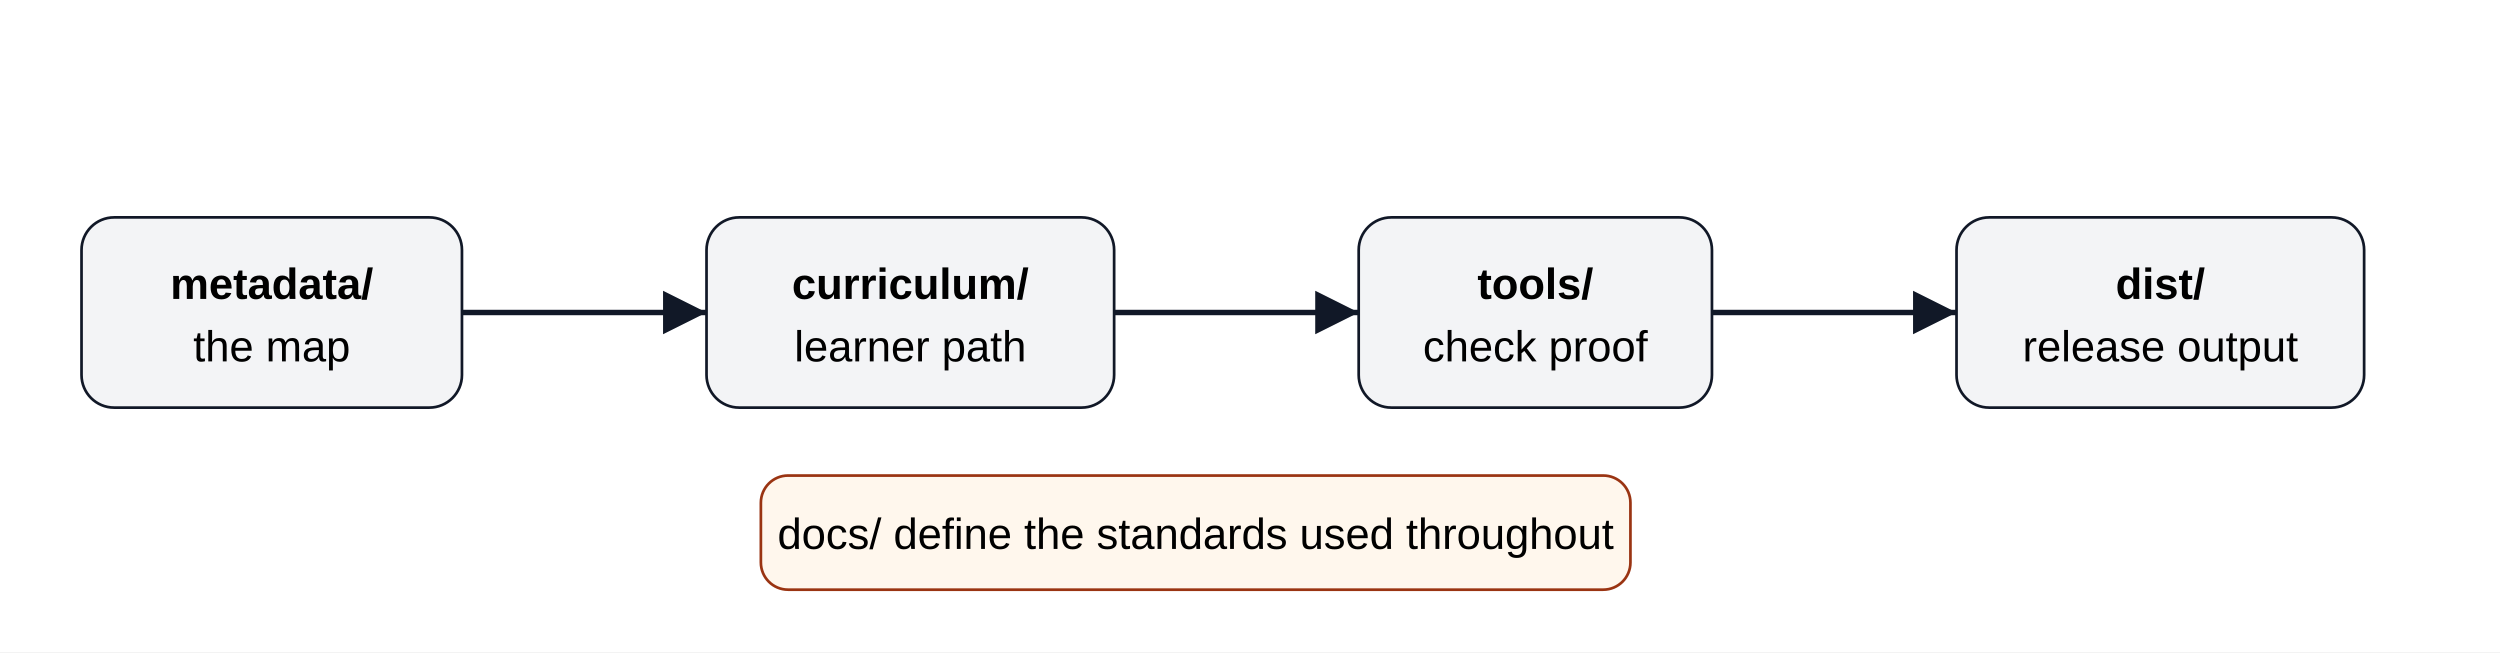
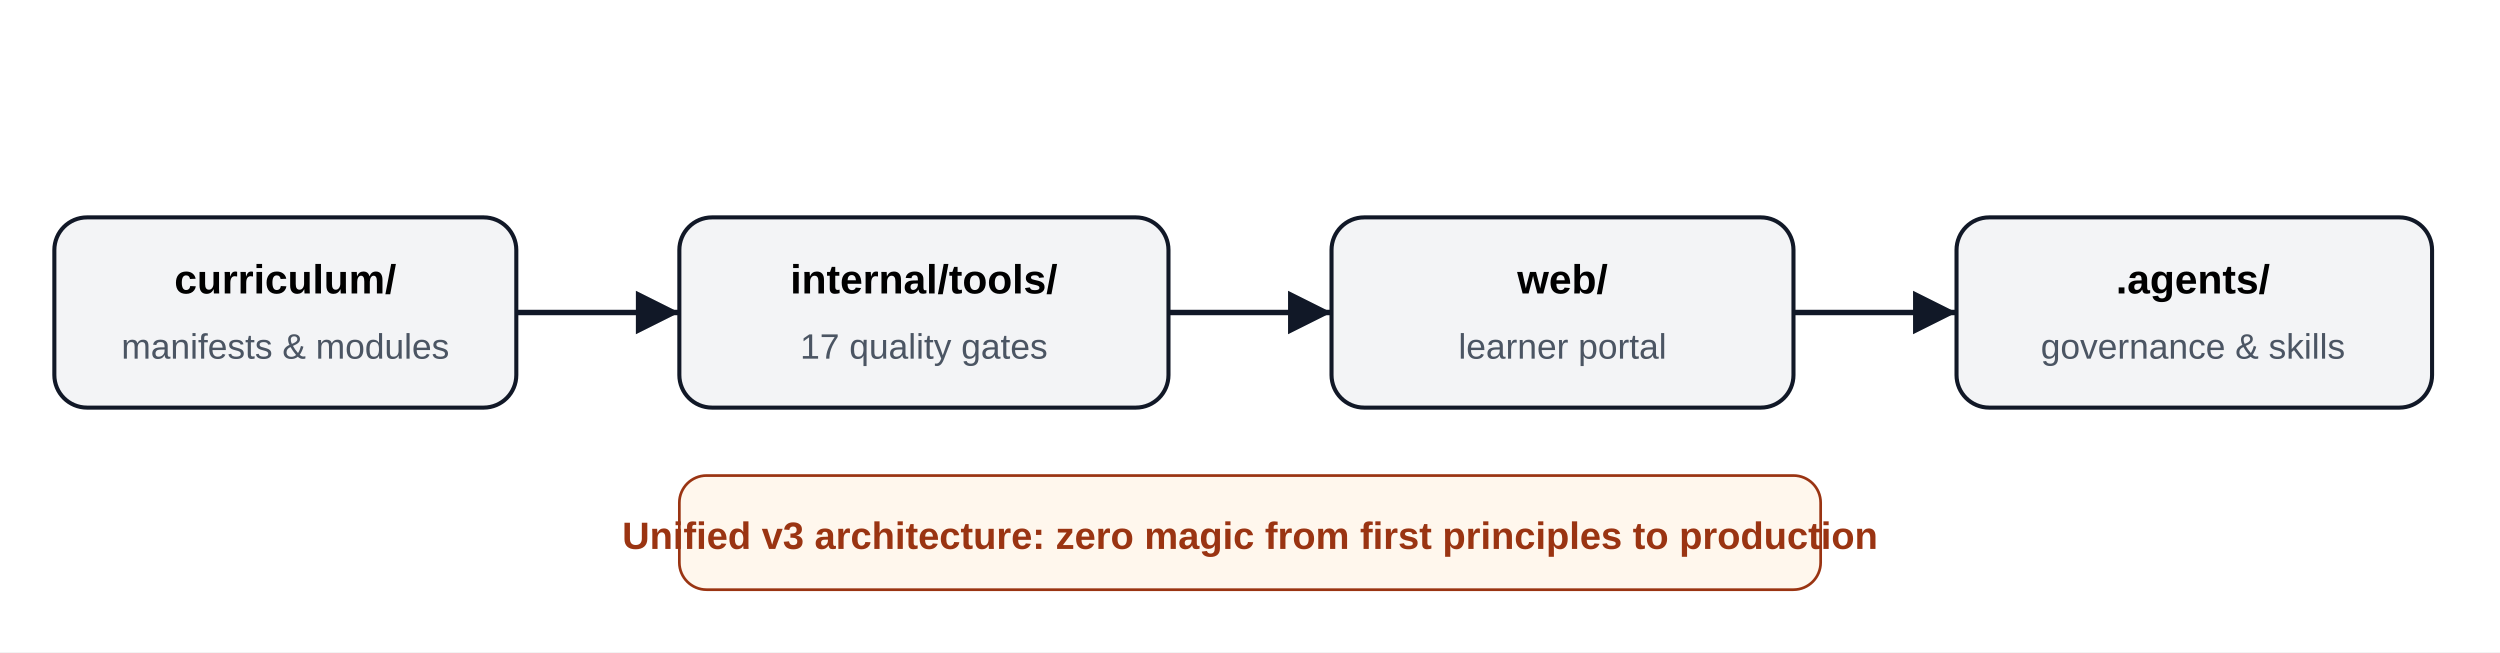
<svg xmlns="http://www.w3.org/2000/svg" width="920" height="240" viewBox="0 0 920 240" role="img" aria-labelledby="title desc">
  <rect width="920" height="240" fill="#ffffff" />
-   <g font-family="Arial, sans-serif" font-size="16">
-     <rect x="30" y="80" width="140" height="70" rx="12" fill="#f3f4f6" stroke="#111827" />
-     <text x="100" y="110" text-anchor="middle" font-weight="700">metadata/</text>
-     <text x="100" y="133" text-anchor="middle">the map</text>
-     <line x1="170" y1="115" x2="260" y2="115" stroke="#111827" stroke-width="2" marker-end="url(#arrow)" />
-     <rect x="260" y="80" width="150" height="70" rx="12" fill="#f3f4f6" stroke="#111827" />
-     <text x="335" y="110" text-anchor="middle" font-weight="700">curriculum/</text>
-     <text x="335" y="133" text-anchor="middle">learner path</text>
-     <line x1="410" y1="115" x2="500" y2="115" stroke="#111827" stroke-width="2" marker-end="url(#arrow)" />
-     <rect x="500" y="80" width="130" height="70" rx="12" fill="#f3f4f6" stroke="#111827" />
-     <text x="565" y="110" text-anchor="middle" font-weight="700">tools/</text>
-     <text x="565" y="133" text-anchor="middle">check proof</text>
-     <line x1="630" y1="115" x2="720" y2="115" stroke="#111827" stroke-width="2" marker-end="url(#arrow)" />
-     <rect x="720" y="80" width="150" height="70" rx="12" fill="#f3f4f6" stroke="#111827" />
-     <text x="795" y="110" text-anchor="middle" font-weight="700">dist/</text>
-     <text x="795" y="133" text-anchor="middle">release output</text>
-     <rect x="280" y="175" width="320" height="42" rx="10" fill="#fff7ed" stroke="#9a3412" />
-     <text x="440" y="202" text-anchor="middle">docs/ define the standards used throughout</text>
+   <g font-family="Arial, sans-serif" font-size="15">
+     <rect x="20" y="80" width="170" height="70" rx="12" fill="#f3f4f6" stroke="#111827" stroke-width="1.5" />
+     <text x="105" y="108" text-anchor="middle" font-weight="700">curriculum/</text>
+     <text x="105" y="132" text-anchor="middle" font-size="13" fill="#4b5563">manifests &amp; modules</text>
+     <line x1="190" y1="115" x2="250" y2="115" stroke="#111827" stroke-width="2" marker-end="url(#arrow)" />
+     <rect x="250" y="80" width="180" height="70" rx="12" fill="#f3f4f6" stroke="#111827" stroke-width="1.5" />
+     <text x="340" y="108" text-anchor="middle" font-weight="700">internal/tools/</text>
+     <text x="340" y="132" text-anchor="middle" font-size="13" fill="#4b5563">17 quality gates</text>
+     <line x1="430" y1="115" x2="490" y2="115" stroke="#111827" stroke-width="2" marker-end="url(#arrow)" />
+     <rect x="490" y="80" width="170" height="70" rx="12" fill="#f3f4f6" stroke="#111827" stroke-width="1.5" />
+     <text x="575" y="108" text-anchor="middle" font-weight="700">web/</text>
+     <text x="575" y="132" text-anchor="middle" font-size="13" fill="#4b5563">learner portal</text>
+     <line x1="660" y1="115" x2="720" y2="115" stroke="#111827" stroke-width="2" marker-end="url(#arrow)" />
+     <rect x="720" y="80" width="175" height="70" rx="12" fill="#f3f4f6" stroke="#111827" stroke-width="1.5" />
+     <text x="807" y="108" text-anchor="middle" font-weight="700">.agents/</text>
+     <text x="807" y="132" text-anchor="middle" font-size="13" fill="#4b5563">governance &amp; skills</text>
+     <rect x="250" y="175" width="420" height="42" rx="10" fill="#fff7ed" stroke="#9a3412" />
+     <text x="460" y="202" text-anchor="middle" font-size="14" fill="#9a3412" font-weight="600">Unified v3 architecture: zero magic from first principles to production</text>
  </g>
  <defs>
    <marker id="arrow" markerWidth="12" markerHeight="12" refX="10" refY="6" orient="auto">
      <path d="M2,2 L10,6 L2,10 Z" fill="#111827" />
    </marker>
  </defs>
</svg>
